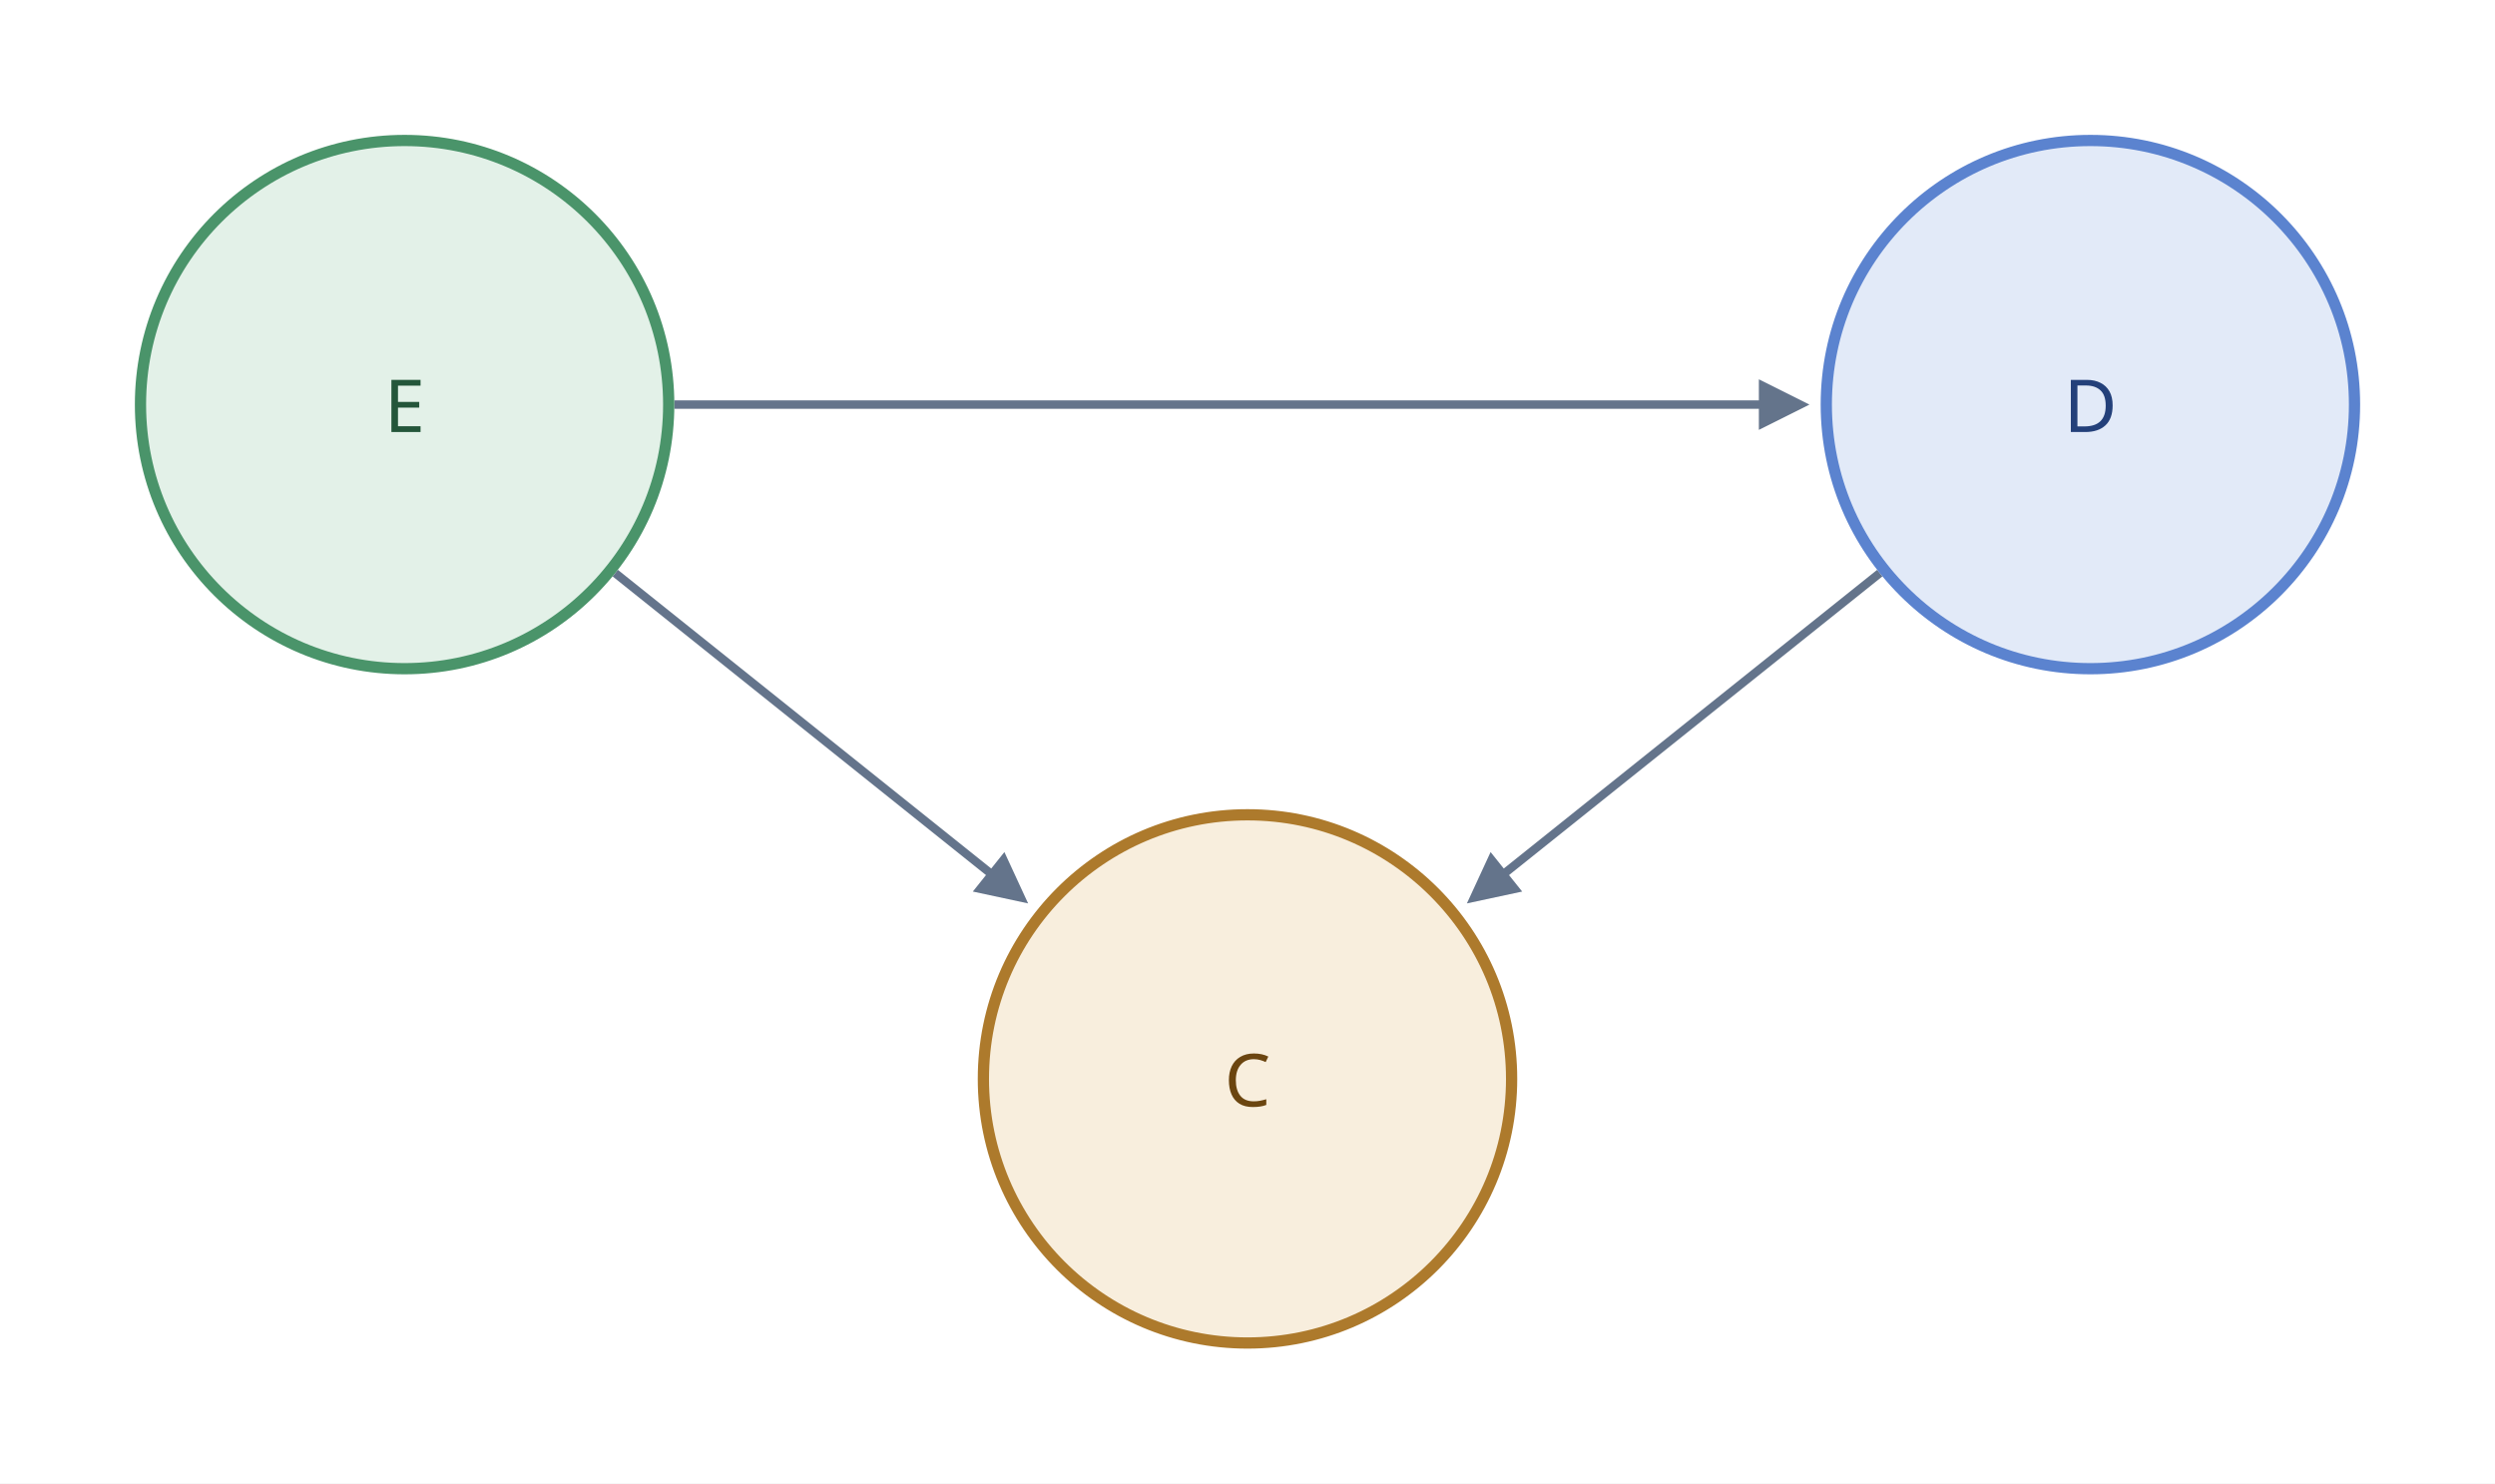
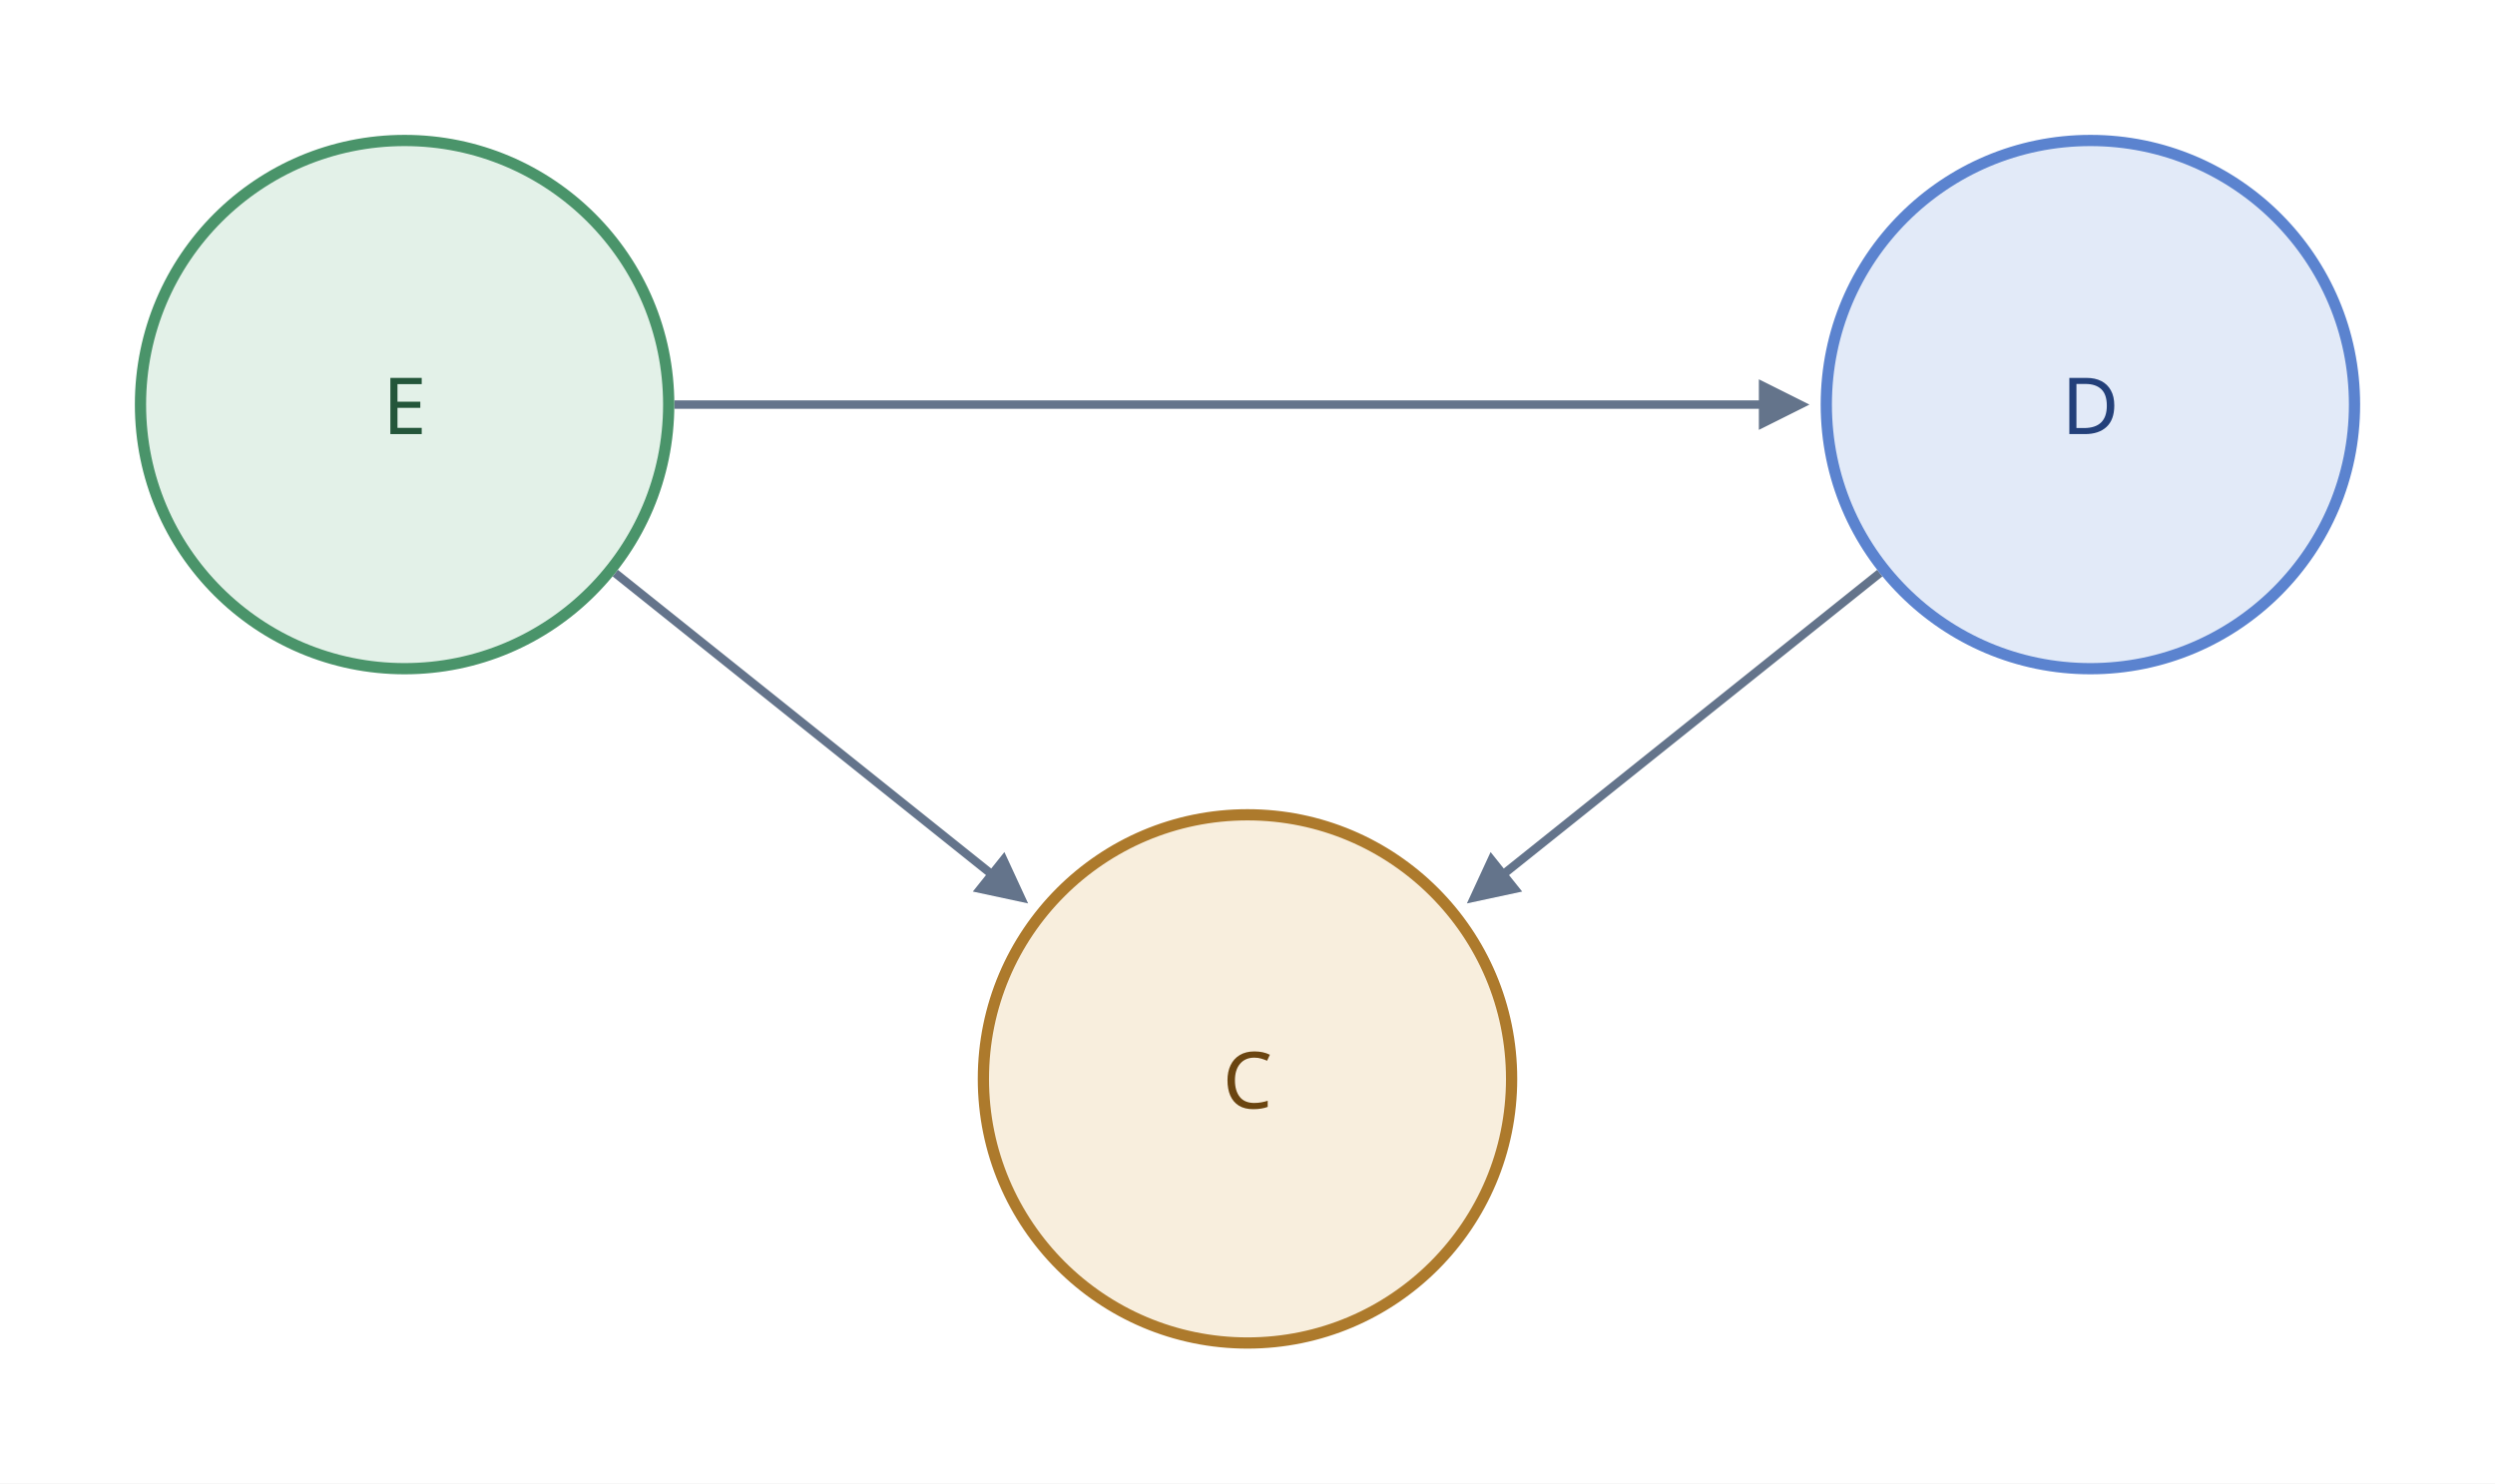
<svg xmlns="http://www.w3.org/2000/svg" width="444" height="264" viewBox="0 0 444 264">
  <rect width="444" height="264" fill="#ffffff" />
  <line x1="120" y1="72" x2="314" y2="72" stroke="#64748b" stroke-width="1.5" />
  <path d="M322,72 L313,76.5 L313,67.5 Z" fill="#64748b" />
  <line x1="109.48" y1="101.99" x2="176.71" y2="155.77" stroke="#64748b" stroke-width="1.5" />
  <path d="M182.96,160.77 L173.12,158.66 L178.74,151.63 Z" fill="#64748b" />
  <line x1="334.52" y1="101.99" x2="267.29" y2="155.77" stroke="#64748b" stroke-width="1.5" />
  <path d="M261.04,160.77 L265.26,151.63 L270.88,158.66 Z" fill="#64748b" />
-   <g font-family="'IBM Plex Sans', system-ui, sans-serif" font-size="13" font-weight="500" text-anchor="middle">
-     <circle cx="72" cy="72" r="47" fill="#e3f1e8" stroke="#4a946a" stroke-width="2" />
-     <text x="72" y="76.88" fill="#24563a">E</text>
-     <circle cx="372" cy="72" r="47" fill="#e2eaf8" stroke="#5b83cf" stroke-width="2" />
-     <text x="372" y="76.88" fill="#23407a">D</text>
-     <circle cx="222" cy="192" r="47" fill="#f8eedd" stroke="#ad7a2c" stroke-width="2" />
-     <text x="222" y="196.88" fill="#6b4510">C</text>
+   <circle cx="72" cy="72" r="47" fill="#e3f1e8" stroke="#4a946a" stroke-width="2" />
+   <g font-family="'IBM Plex Sans', system-ui, sans-serif" font-size="14" font-weight="500" text-anchor="middle">
+     <text x="72" y="77.25" fill="#24563a">E</text>
+   </g>
+   <circle cx="372" cy="72" r="47" fill="#e2eaf8" stroke="#5b83cf" stroke-width="2" />
+   <g font-family="'IBM Plex Sans', system-ui, sans-serif" font-size="14" font-weight="500" text-anchor="middle">
+     <text x="372" y="77.25" fill="#23407a">D</text>
+   </g>
+   <circle cx="222" cy="192" r="47" fill="#f8eedd" stroke="#ad7a2c" stroke-width="2" />
+   <g font-family="'IBM Plex Sans', system-ui, sans-serif" font-size="14" font-weight="500" text-anchor="middle">
+     <text x="222" y="197.25" fill="#6b4510">C</text>
  </g>
</svg>
